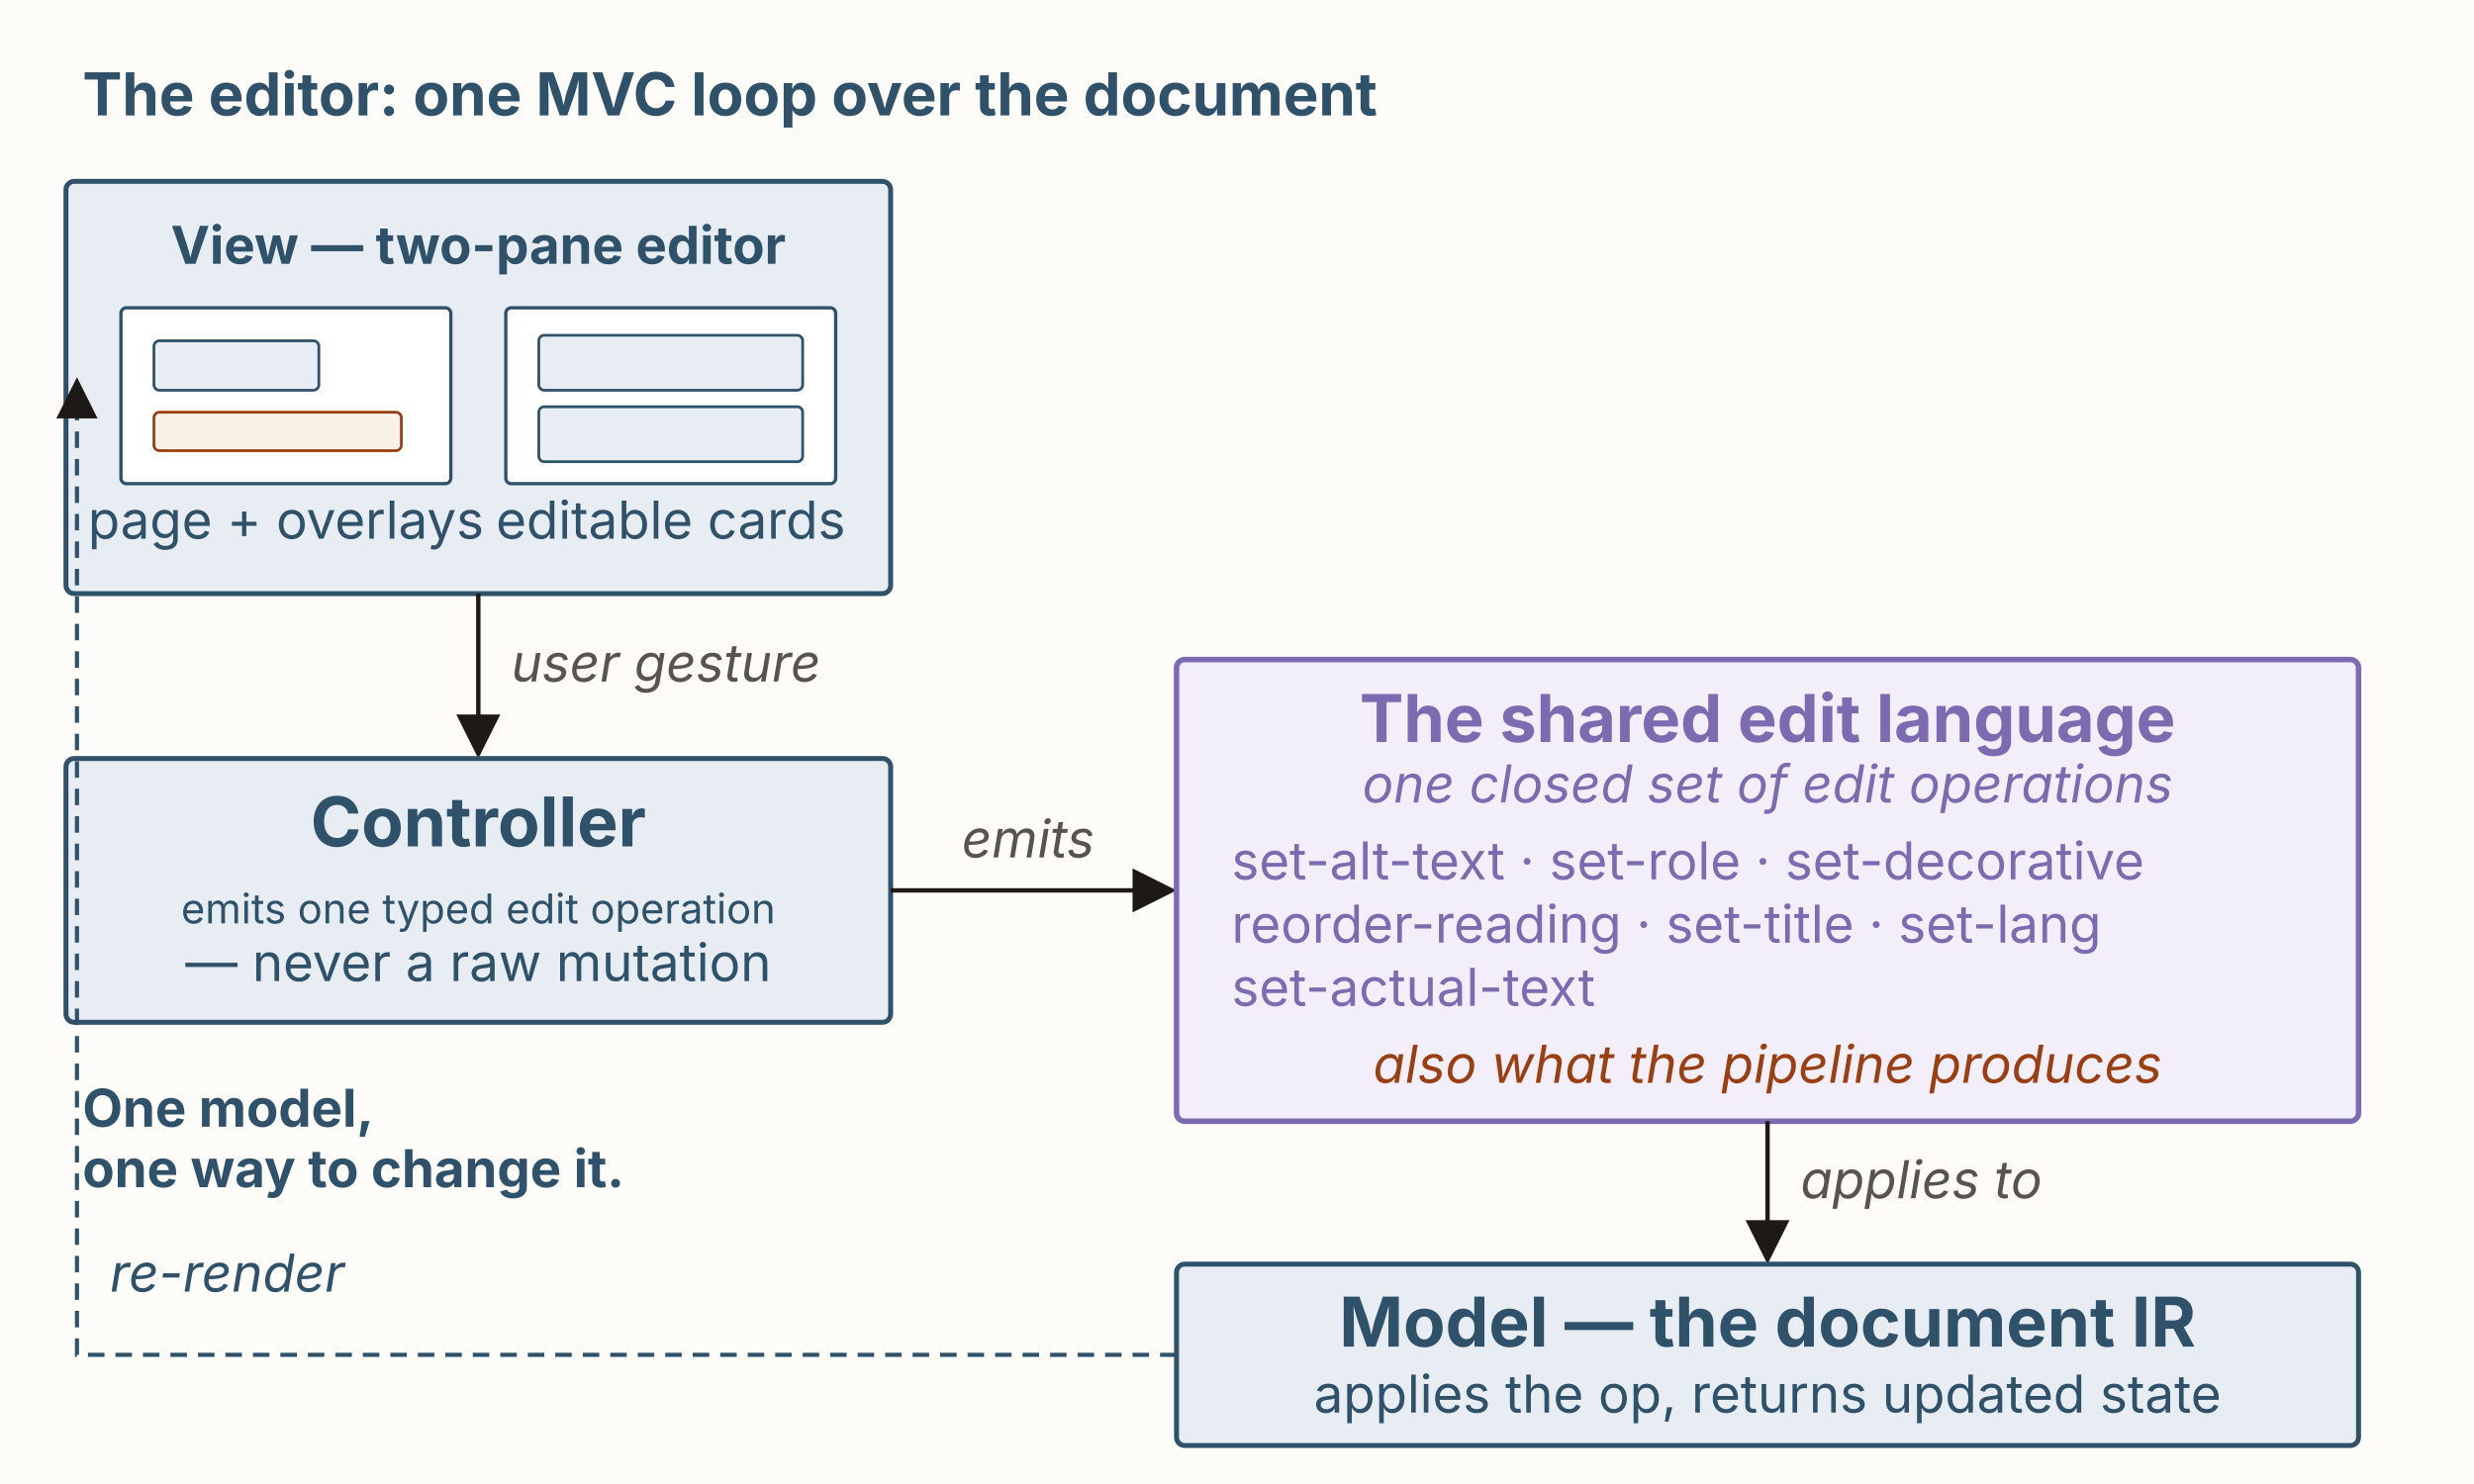
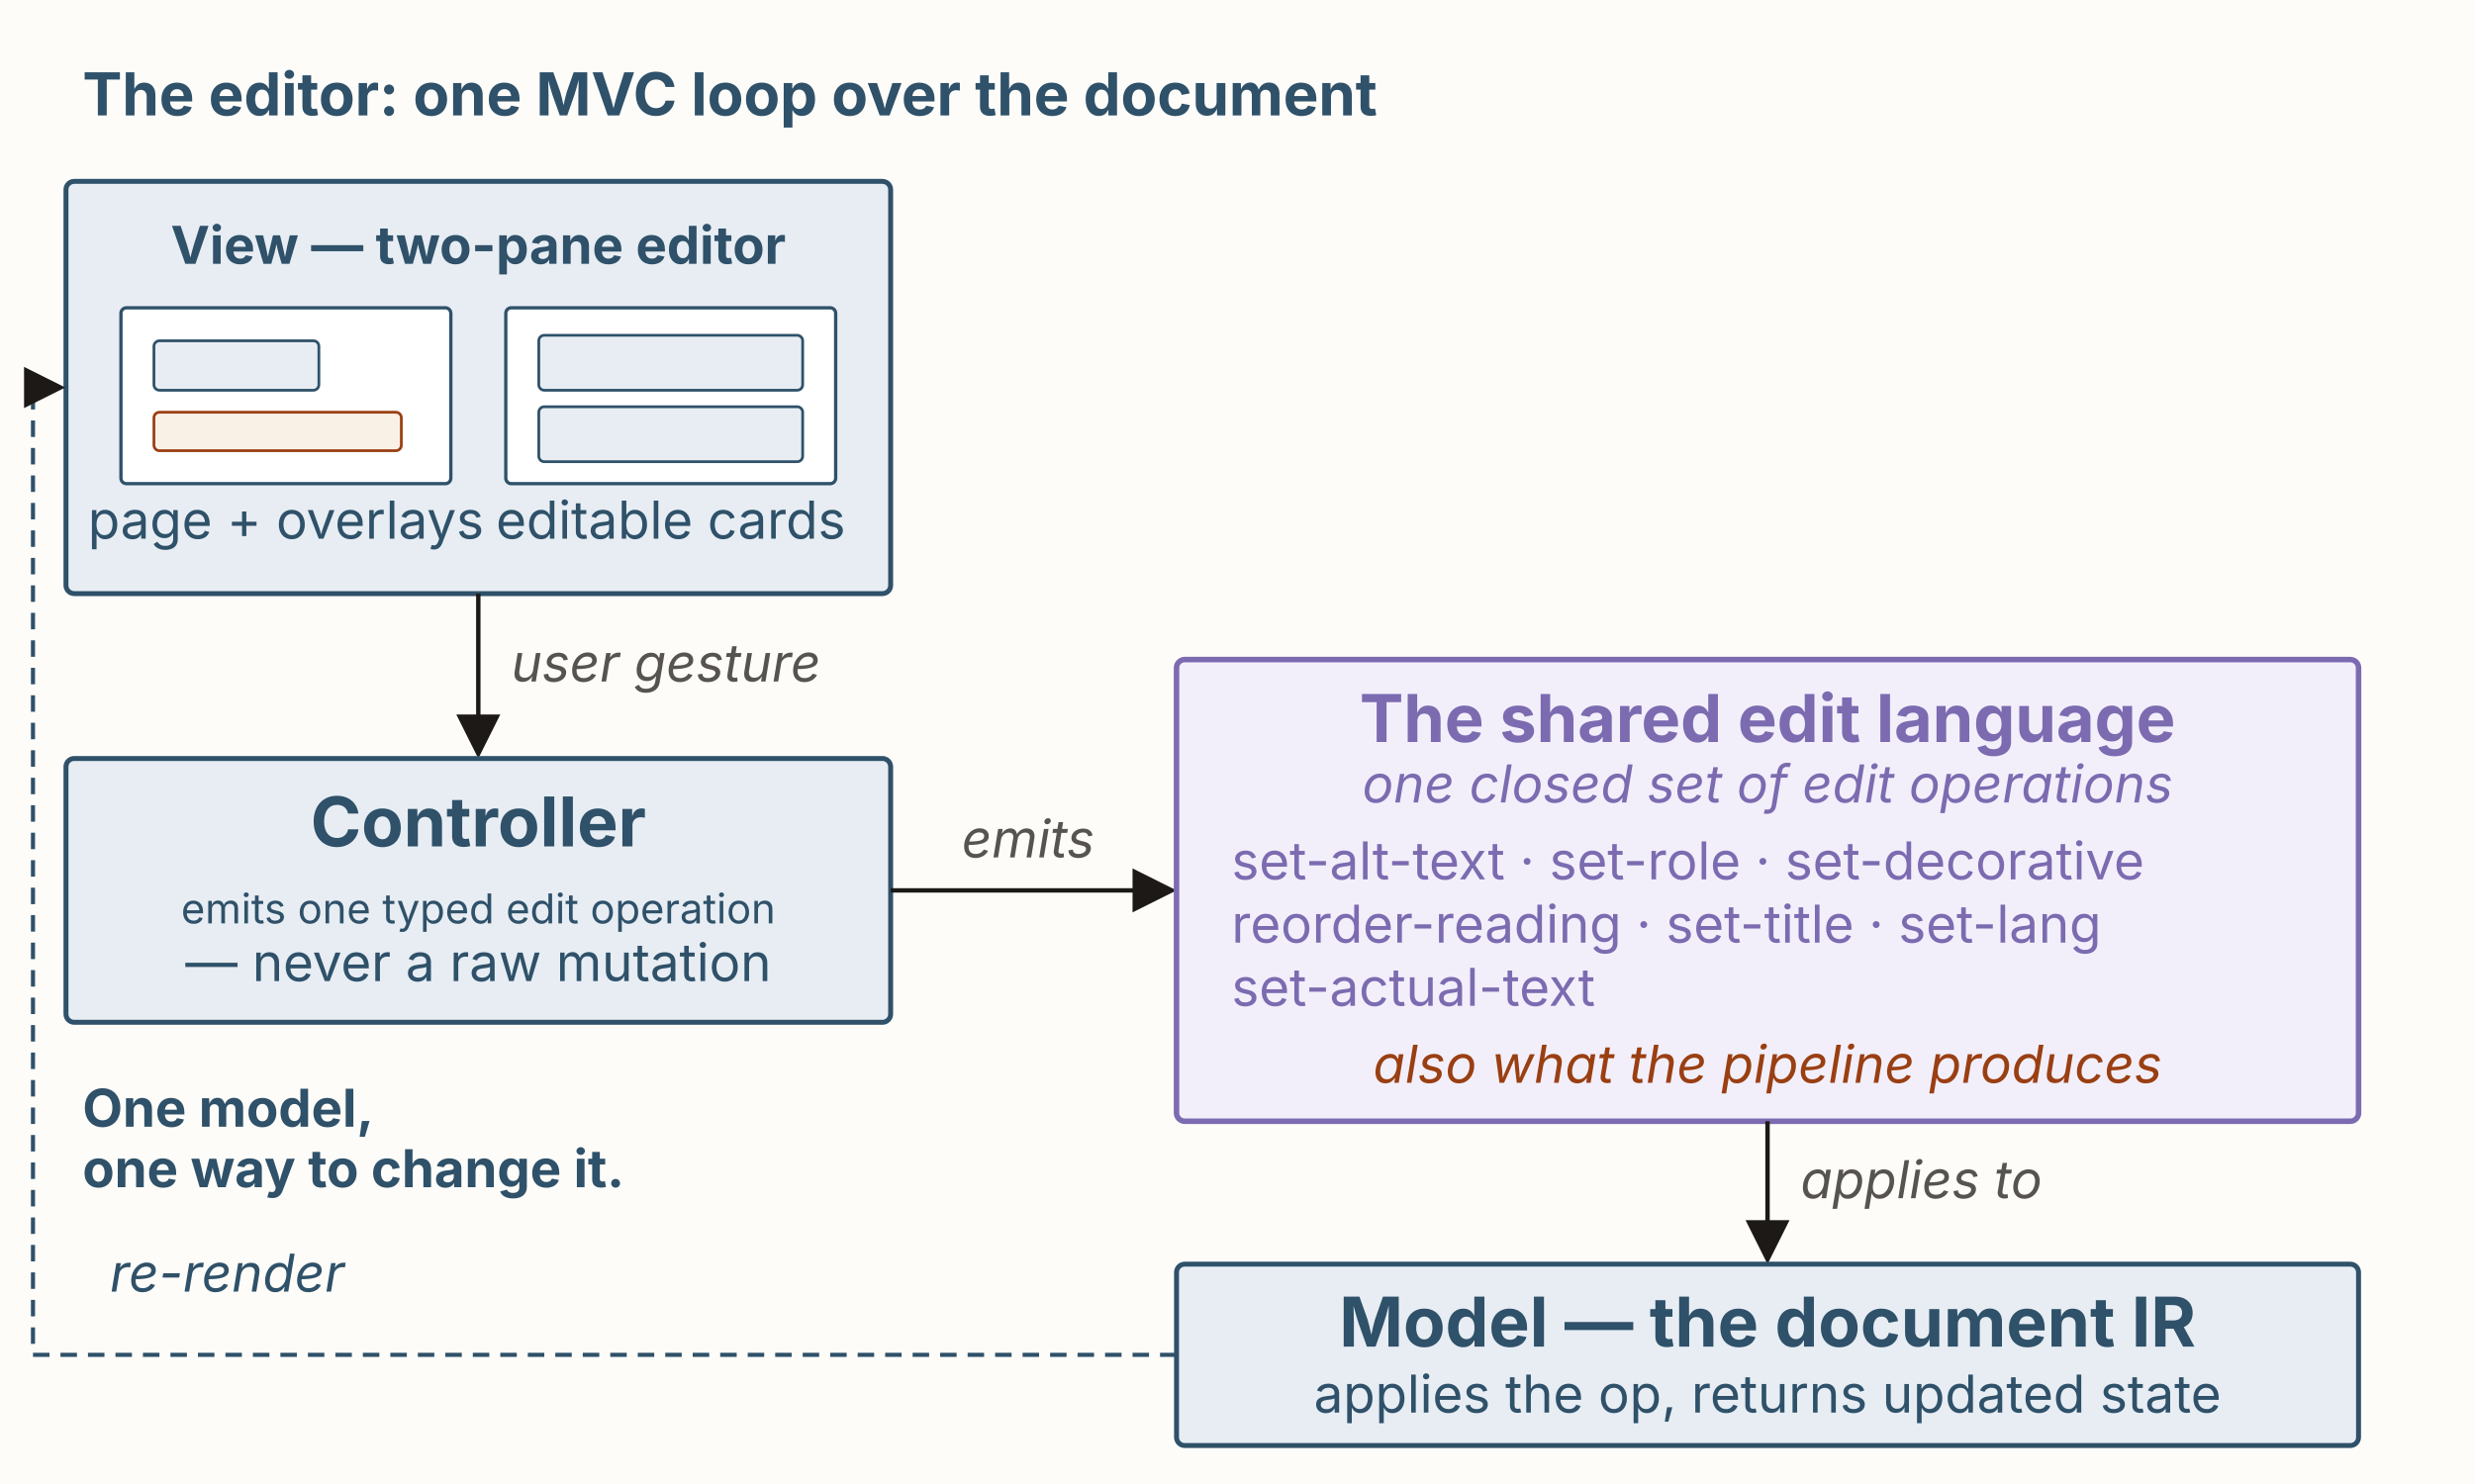
<svg xmlns="http://www.w3.org/2000/svg" viewBox="0 0 900 540" width="900" height="540" role="group" aria-labelledby="mvc-title mvc-desc" font-family="'Source Sans 3', -apple-system, 'Segoe UI', sans-serif">
  <rect x="0" y="0" width="900" height="540" fill="#fdfcf9" />
  <defs>
    <marker id="mvc-arrow" markerWidth="10" markerHeight="10" refX="7.5" refY="5" orient="auto">
      <path d="M0,0 L10,5 L0,10 z" fill="#1c1917" />
    </marker>
  </defs>
  <text x="30" y="42" font-size="21.6" font-weight="bold" fill="#2f5169">The editor: one MVC loop over the document</text>
  <rect x="24" y="66" width="300" height="150" rx="3" fill="#e7edf3" stroke="#2f5169" stroke-width="1.8" />
  <text x="174" y="96" text-anchor="middle" font-size="19" font-weight="bold" fill="#2f5169">View — two-pane editor</text>
  <rect x="44" y="112" width="120" height="64" rx="2" fill="#ffffff" stroke="#2f5169" stroke-width="1.2" />
  <rect x="56" y="124" width="60" height="18" rx="2" fill="#e7edf3" stroke="#2f5169" stroke-width="1" />
  <rect x="56" y="150" width="90" height="14" rx="2" fill="#faf1e6" stroke="#9a3f12" stroke-width="1" />
  <text x="104" y="196" text-anchor="middle" font-size="19" fill="#2f5169">page + overlays</text>
  <rect x="184" y="112" width="120" height="64" rx="2" fill="#ffffff" stroke="#2f5169" stroke-width="1.2" />
  <rect x="196" y="122" width="96" height="20" rx="2" fill="#e7edf3" stroke="#2f5169" stroke-width="1" />
  <rect x="196" y="148" width="96" height="20" rx="2" fill="#e7edf3" stroke="#2f5169" stroke-width="1" />
  <text x="244" y="196" text-anchor="middle" font-size="19" fill="#2f5169">editable cards</text>
  <line x1="174" y1="216" x2="174" y2="272" stroke="#1c1917" stroke-width="1.6" marker-end="url(#mvc-arrow)" />
  <text x="186" y="248" text-anchor="start" font-size="19" font-style="italic" fill="#57534e">user gesture</text>
  <rect x="24" y="276" width="300" height="96" rx="3" fill="#e7edf3" stroke="#2f5169" stroke-width="1.8" />
  <text x="174" y="308" text-anchor="middle" font-size="25" font-weight="bold" fill="#2f5169">Controller</text>
  <text x="174" y="336" text-anchor="middle" font-size="15" fill="#2f5169">emits one typed edit operation</text>
  <text x="174" y="357" text-anchor="middle" font-size="19" fill="#2f5169">— never a raw mutation</text>
  <line x1="324" y1="324" x2="424" y2="324" stroke="#1c1917" stroke-width="1.6" marker-end="url(#mvc-arrow)" />
  <text x="374" y="312" text-anchor="middle" font-size="19" font-style="italic" fill="#57534e">emits</text>
  <rect x="428" y="240" width="430" height="168" rx="3" fill="#f2effb" stroke="#7c6bb0" stroke-width="2" />
  <text x="643" y="270" text-anchor="middle" font-size="24" font-weight="bold" fill="#7c6bb0">The shared edit language</text>
  <text x="643" y="292" text-anchor="middle" font-size="19" font-style="italic" fill="#7c6bb0">one closed set of edit operations</text>
  <text x="448" y="320" font-size="19" fill="#7c6bb0">set-alt-text · set-role · set-decorative</text>
  <text x="448" y="343" font-size="19" fill="#7c6bb0">reorder-reading · set-title · set-lang</text>
  <text x="448" y="366" font-size="19" fill="#7c6bb0">set-actual-text</text>
  <text x="643" y="394" text-anchor="middle" font-size="19" font-style="italic" fill="#9a3f12">also what the pipeline produces</text>
  <line x1="643" y1="408" x2="643" y2="456" stroke="#1c1917" stroke-width="1.6" marker-end="url(#mvc-arrow)" />
  <text x="655" y="436" text-anchor="start" font-size="19" font-style="italic" fill="#57534e">applies to</text>
  <rect x="428" y="460" width="430" height="66" rx="3" fill="#e7edf3" stroke="#2f5169" stroke-width="1.8" />
  <text x="643" y="490" text-anchor="middle" font-size="25" font-weight="bold" fill="#2f5169">Model — the document IR</text>
  <text x="643" y="514" text-anchor="middle" font-size="19" fill="#2f5169">applies the op, returns updated state</text>
-   <path d="M428,493 L28,493 L28,141" fill="none" stroke="#2f5169" stroke-width="1.5" stroke-dasharray="6 4" marker-end="url(#mvc-arrow)" />
+   <path d="M428,493 L12,493 L12,141 L20,141" fill="none" stroke="#2f5169" stroke-width="1.5" stroke-dasharray="6 4" marker-end="url(#mvc-arrow)" />
  <text x="40" y="470" text-anchor="start" font-size="19" font-style="italic" fill="#2f5169">re-render</text>
  <text x="30" y="410" font-size="19" font-weight="bold" fill="#2f5169">One model,</text>
  <text x="30" y="432" font-size="19" font-weight="bold" fill="#2f5169">one way to change it.</text>
</svg>
